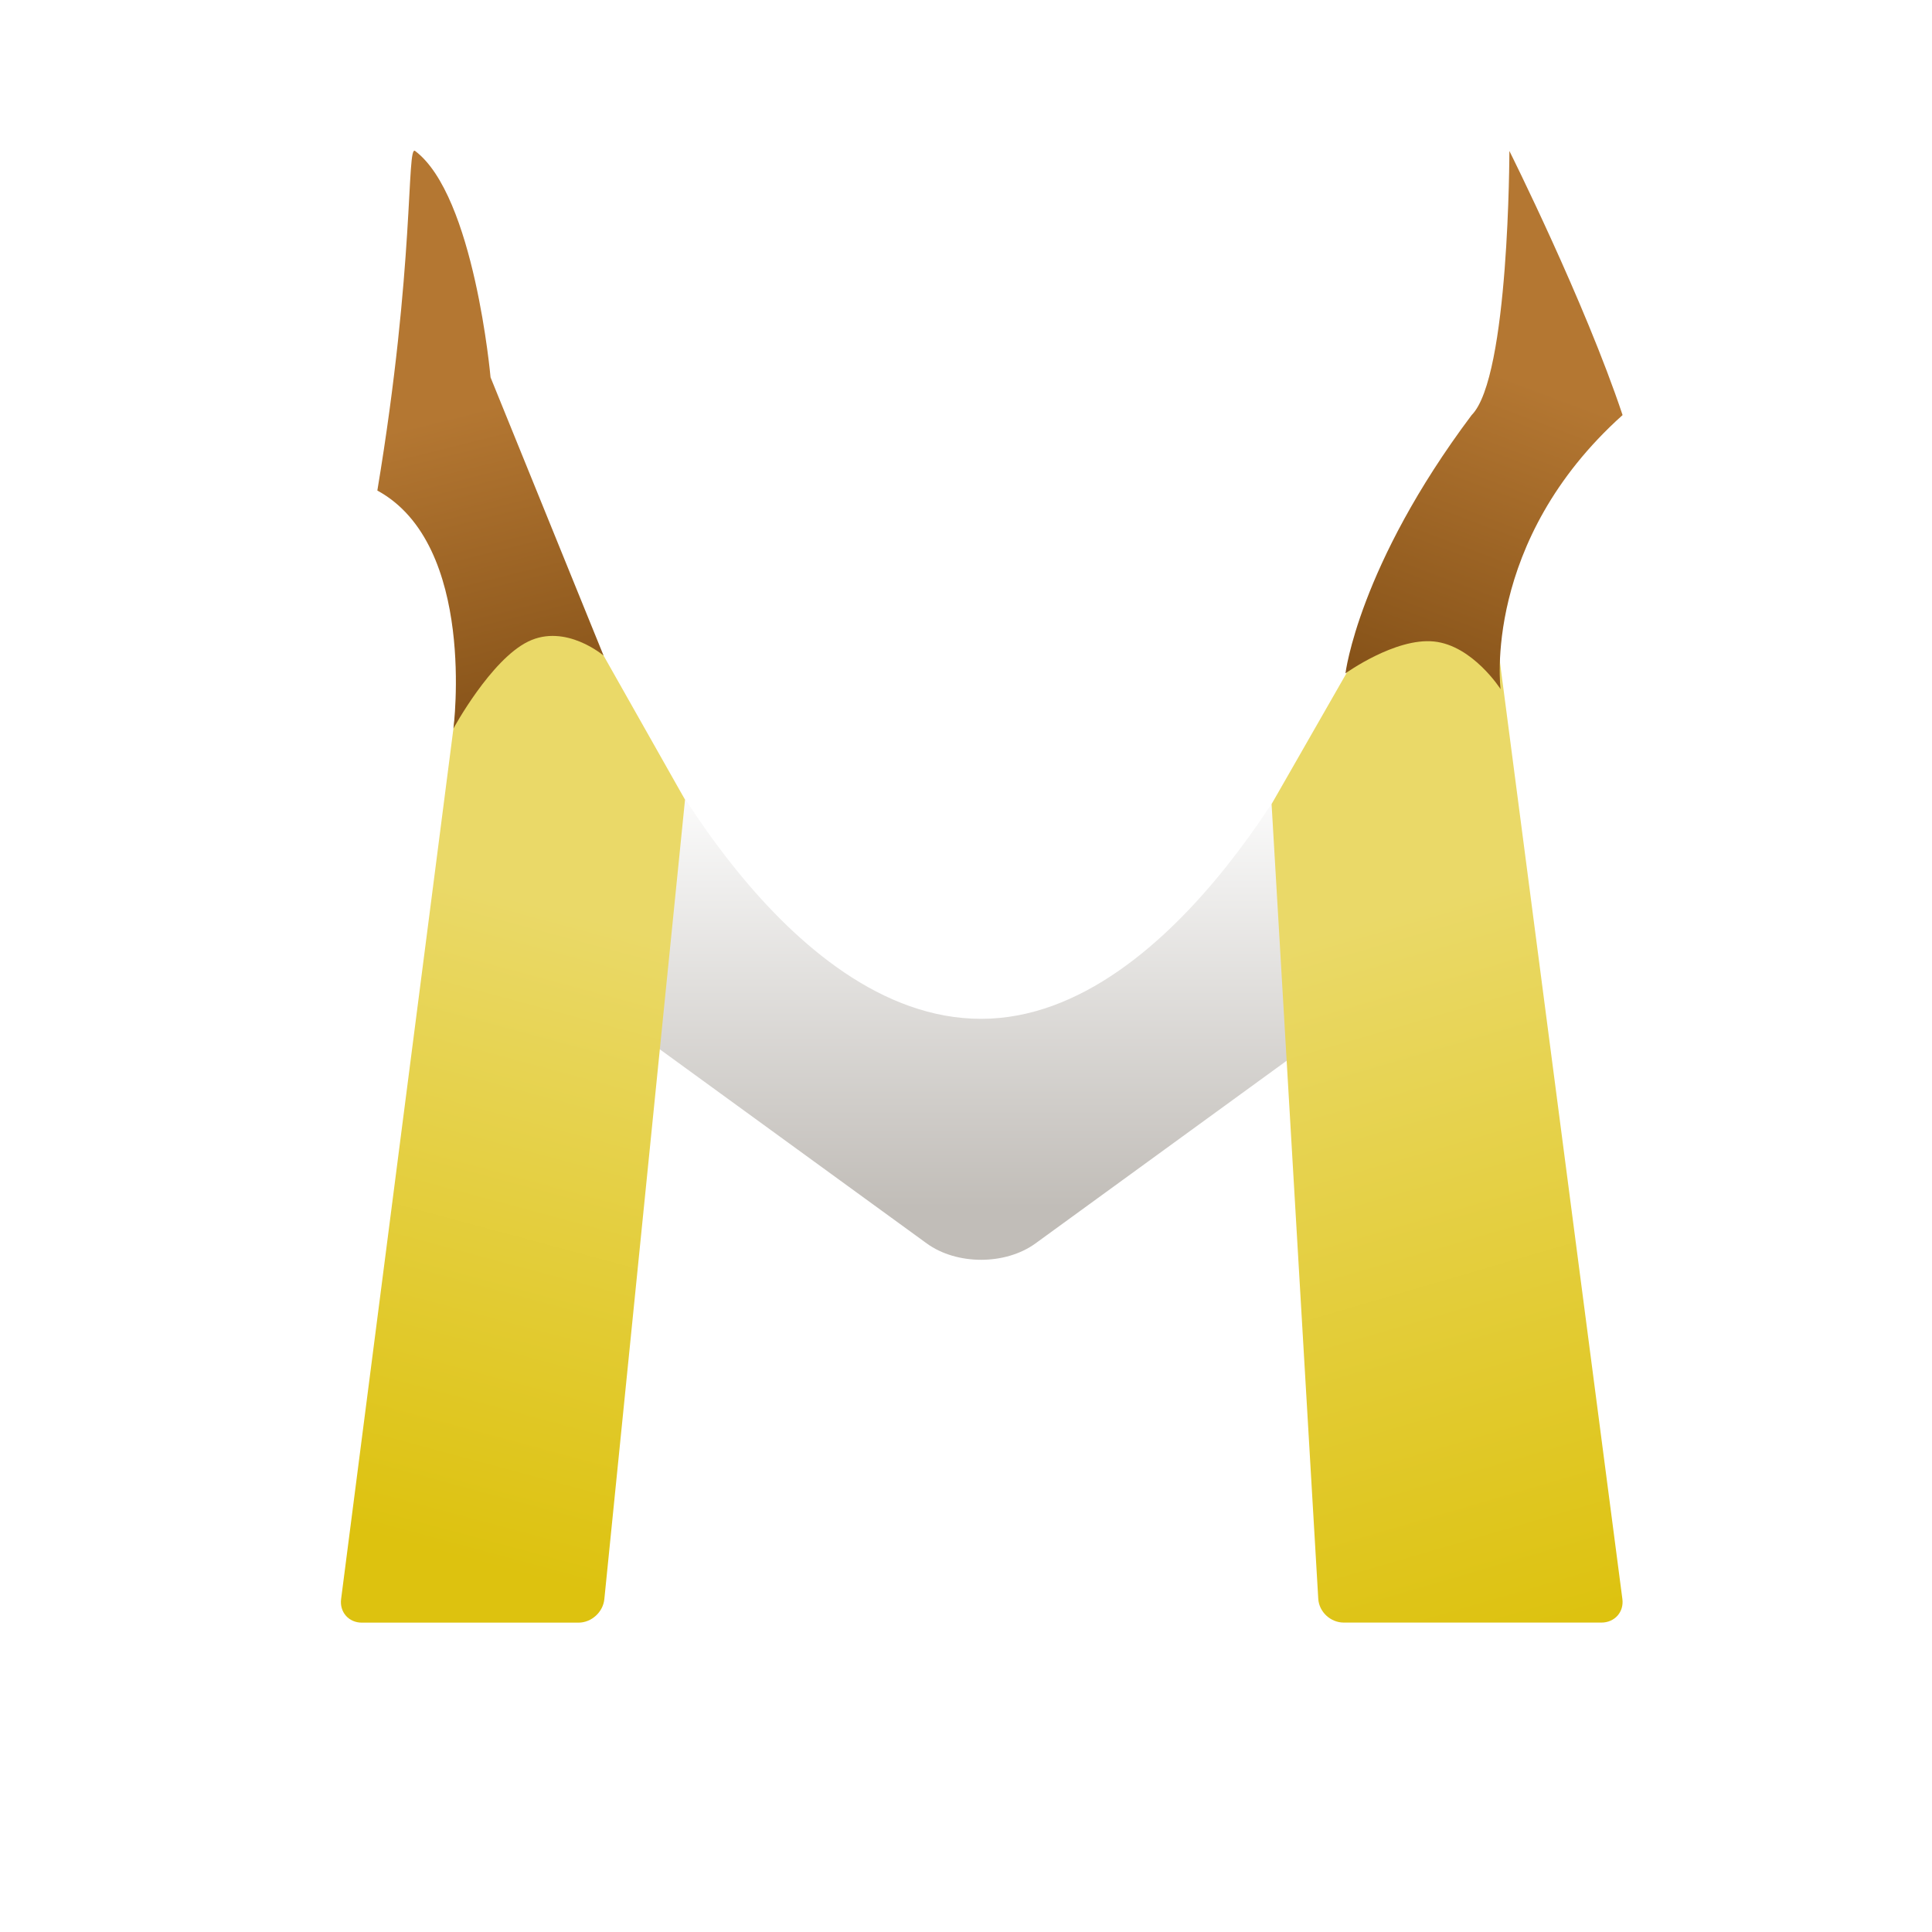
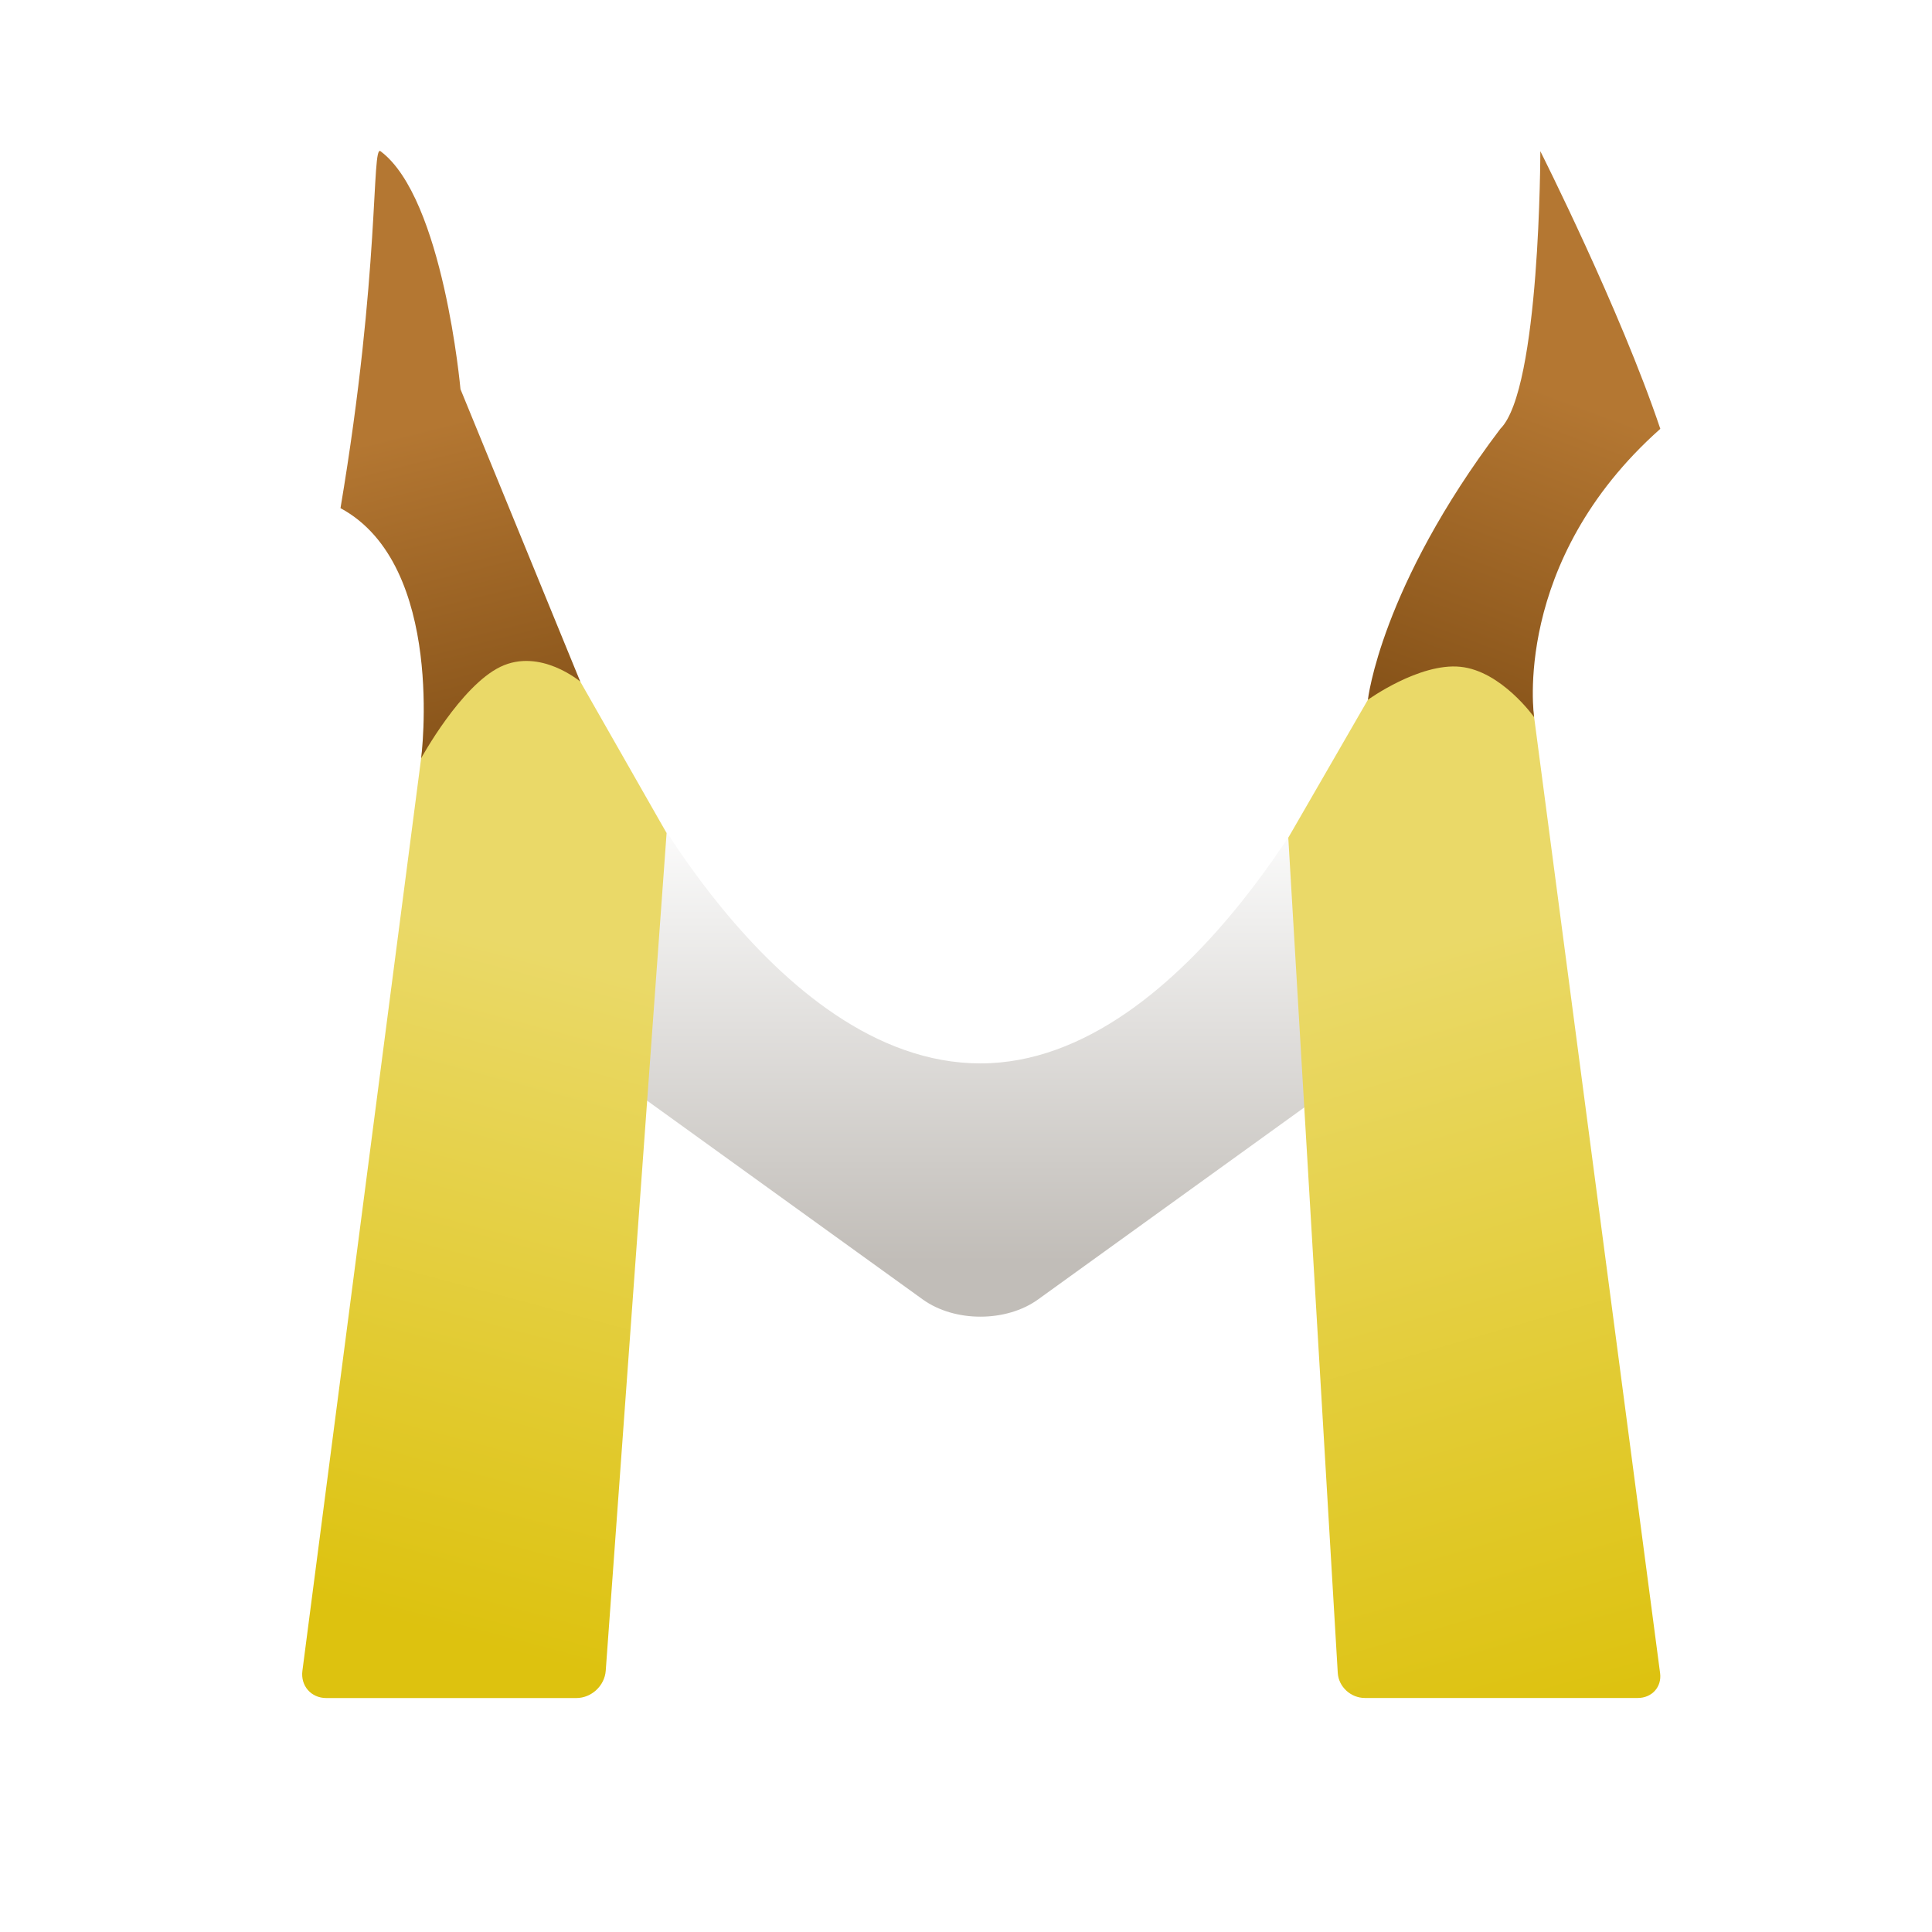
<svg xmlns="http://www.w3.org/2000/svg" xmlns:ns1="http://vectornator.io" height="100%" stroke-miterlimit="10" style="fill-rule:nonzero;clip-rule:evenodd;stroke-linecap:round;stroke-linejoin:round;" version="1.1" viewBox="0 0 1024 1024" width="100%" xml:space="preserve">
  <defs>
-     <linearGradient gradientTransform="matrix(1 0 0 1 0 0)" gradientUnits="userSpaceOnUse" id="LinearGradient" x1="520" x2="520" y1="640" y2="420">
+     <linearGradient gradientTransform="matrix(1.0599 0 0 1.05106 -31.5107 -3.94641)" gradientUnits="userSpaceOnUse" id="LinearGradient" x1="520" x2="520" y1="640" y2="420">
      <stop offset="0" stop-color="#c1bdb8" />
      <stop offset="1" stop-color="#fcfcfc" />
    </linearGradient>
-     <linearGradient gradientTransform="matrix(1 0 0 1 0 0)" gradientUnits="userSpaceOnUse" id="LinearGradient_2" x1="730.587" x2="840" y1="485.622" y2="860">
+     <linearGradient gradientTransform="matrix(1.0599 0 0 1.05106 -31.5107 -3.94641)" gradientUnits="userSpaceOnUse" id="LinearGradient_2" x1="730.587" x2="840" y1="485.622" y2="860">
      <stop offset="0" stop-color="#ead968" />
      <stop offset="1" stop-color="#ddc20f" />
    </linearGradient>
-     <linearGradient gradientTransform="matrix(1 0 0 1 0 0)" gradientUnits="userSpaceOnUse" id="LinearGradient_3" x1="310.021" x2="220" y1="485.794" y2="820">
+     <linearGradient gradientTransform="matrix(1.0599 0 0 1.05106 -31.5107 -3.94641)" gradientUnits="userSpaceOnUse" id="LinearGradient_3" x1="310.021" x2="220" y1="485.794" y2="820">
      <stop offset="0" stop-color="#ead968" />
      <stop offset="1" stop-color="#ddc20f" />
    </linearGradient>
-     <linearGradient gradientTransform="matrix(1 0 0 1 0 0)" gradientUnits="userSpaceOnUse" id="LinearGradient_4" x1="800" x2="740" y1="200" y2="360">
+     <linearGradient gradientTransform="matrix(1.0599 0 0 1.05106 -31.5107 -3.94641)" gradientUnits="userSpaceOnUse" id="LinearGradient_4" x1="800" x2="740" y1="200" y2="360">
      <stop offset="0" stop-color="#b47732" />
      <stop offset="1" stop-color="#875319" />
    </linearGradient>
-     <linearGradient gradientTransform="matrix(1 0 0 1 0 0)" gradientUnits="userSpaceOnUse" id="LinearGradient_5" x1="240" x2="280" y1="220" y2="380">
+     <linearGradient gradientTransform="matrix(1.0599 0 0 1.05106 -31.5107 -3.94641)" gradientUnits="userSpaceOnUse" id="LinearGradient_5" x1="240" x2="280" y1="220" y2="380">
      <stop offset="0" stop-color="#b47732" />
      <stop offset="1" stop-color="#875319" />
    </linearGradient>
  </defs>
  <g id="V" ns1:layerName="V">
-     <path d="M328.826 540.965L491.174 659.035C507.094 670.614 532.906 670.614 548.826 659.035L711.174 540.965C727.094 529.386 735.786 504.608 730.587 485.622L701.256 378.498C701.256 378.498 625 540 520 540C415 540 340.085 383.177 340.085 383.177L310.021 485.794C304.487 504.686 312.906 529.386 328.826 540.965Z" fill="url(#LinearGradient)" fill-rule="nonzero" opacity="1" stroke="none" />
+     <path d="M317.011 564.638L489.082 688.737C505.956 700.907 533.314 700.907 550.188 688.737L722.26 564.638C739.133 552.468 748.346 526.426 742.836 506.47L711.748 393.877C711.748 393.877 630.924 563.624 519.635 563.624C408.346 563.624 328.945 398.794 328.945 398.794L297.08 506.651C291.214 526.507 300.137 552.468 317.011 564.638Z" fill="url(#LinearGradient)" fill-rule="nonzero" opacity="1" stroke="none" />
  </g>
  <g id="M" ns1:layerName="M">
-     <path d="M673.963 426.178L774.235 251.005C777.702 244.947 781.245 245.631 782.146 252.532L859.895 847.504C860.796 854.405 855.815 860 848.768 860L712.259 860C705.212 860 699.145 854.37 698.707 847.425L673.963 426.178" fill="url(#LinearGradient_2)" fill-rule="nonzero" opacity="1" stroke="none" />
-     <path d="M363.076 423.852L320.321 847.488C319.691 854.418 313.539 860.036 306.58 860.036L191.78 860.036C184.821 860.036 179.902 854.441 180.792 847.54L257.567 252.532C258.458 245.631 261.956 244.947 265.38 251.005L363.076 423.852" fill="url(#LinearGradient_3)" fill-rule="nonzero" opacity="1" stroke="none" />
+     <path d="M682.82 443.991L789.098 259.874C792.773 253.507 796.527 254.225 797.483 261.479L879.888 886.829C880.844 894.082 875.564 899.962 868.095 899.962L723.41 899.962C715.941 899.962 709.51 894.045 709.047 886.745L682.82 443.991" fill="url(#LinearGradient_2)" fill-rule="nonzero" opacity="1" stroke="none" />
+     <path d="M353.312 441.546L321.054 885.494C320.472 893.506 313.488 900 305.456 900L172.945 900C164.913 900 159.242 893.543 160.278 885.578L241.316 262.767C242.353 254.802 246.417 254.002 250.395 260.98L353.312 441.546" fill="url(#LinearGradient_3)" fill-rule="nonzero" opacity="1" stroke="none" />
  </g>
  <g id="Horn" ns1:layerName="Horn">
-     <path d="M800 80C800 80 800 200 780 220C720 300 713.125 356.902 713.125 356.902C713.125 356.902 739.447 337.914 760 340C780.553 342.086 795.336 365.248 795.336 365.248C795.336 365.248 785.244 287.031 860 220C840 160 800 80 800 80Z" fill="url(#LinearGradient_4)" fill-rule="nonzero" opacity="1" stroke="none" />
-     <path d="M220 80C251.447 103.585 260 200 260 200L319.915 347.49C319.915 347.49 299.896 330.342 280 340C260.104 349.658 240.33 386.121 240.33 386.121C240.33 386.121 252.889 288.788 200 260C220 140 215.44 76.58 220 80Z" fill="url(#LinearGradient_5)" fill-rule="nonzero" opacity="1" stroke="none" />
+     <path d="M816.406 80.138C816.406 80.138 816.406 206.265 795.208 227.286C731.615 311.371 725.009 370.903 725.009 370.903C725.009 370.903 752.227 351.22 774.01 353.413C795.794 355.606 813.116 380.111 813.116 380.111C813.116 380.111 800.766 297.74 880 227.286C858.802 164.223 816.406 80.138 816.406 80.138Z" fill="url(#LinearGradient_4)" fill-rule="nonzero" opacity="1" stroke="none" />
+     <path d="M201.666 80.138C234.997 104.927 244.062 206.265 244.062 206.265L307.566 361.285C307.566 361.285 286.348 343.262 265.26 353.413C244.172 363.564 223.214 401.888 223.214 401.888C223.214 401.888 236.526 299.587 180.469 269.328C201.666 143.202 196.834 76.544 201.666 80.138Z" fill="url(#LinearGradient_5)" fill-rule="nonzero" opacity="1" stroke="none" />
  </g>
</svg>
